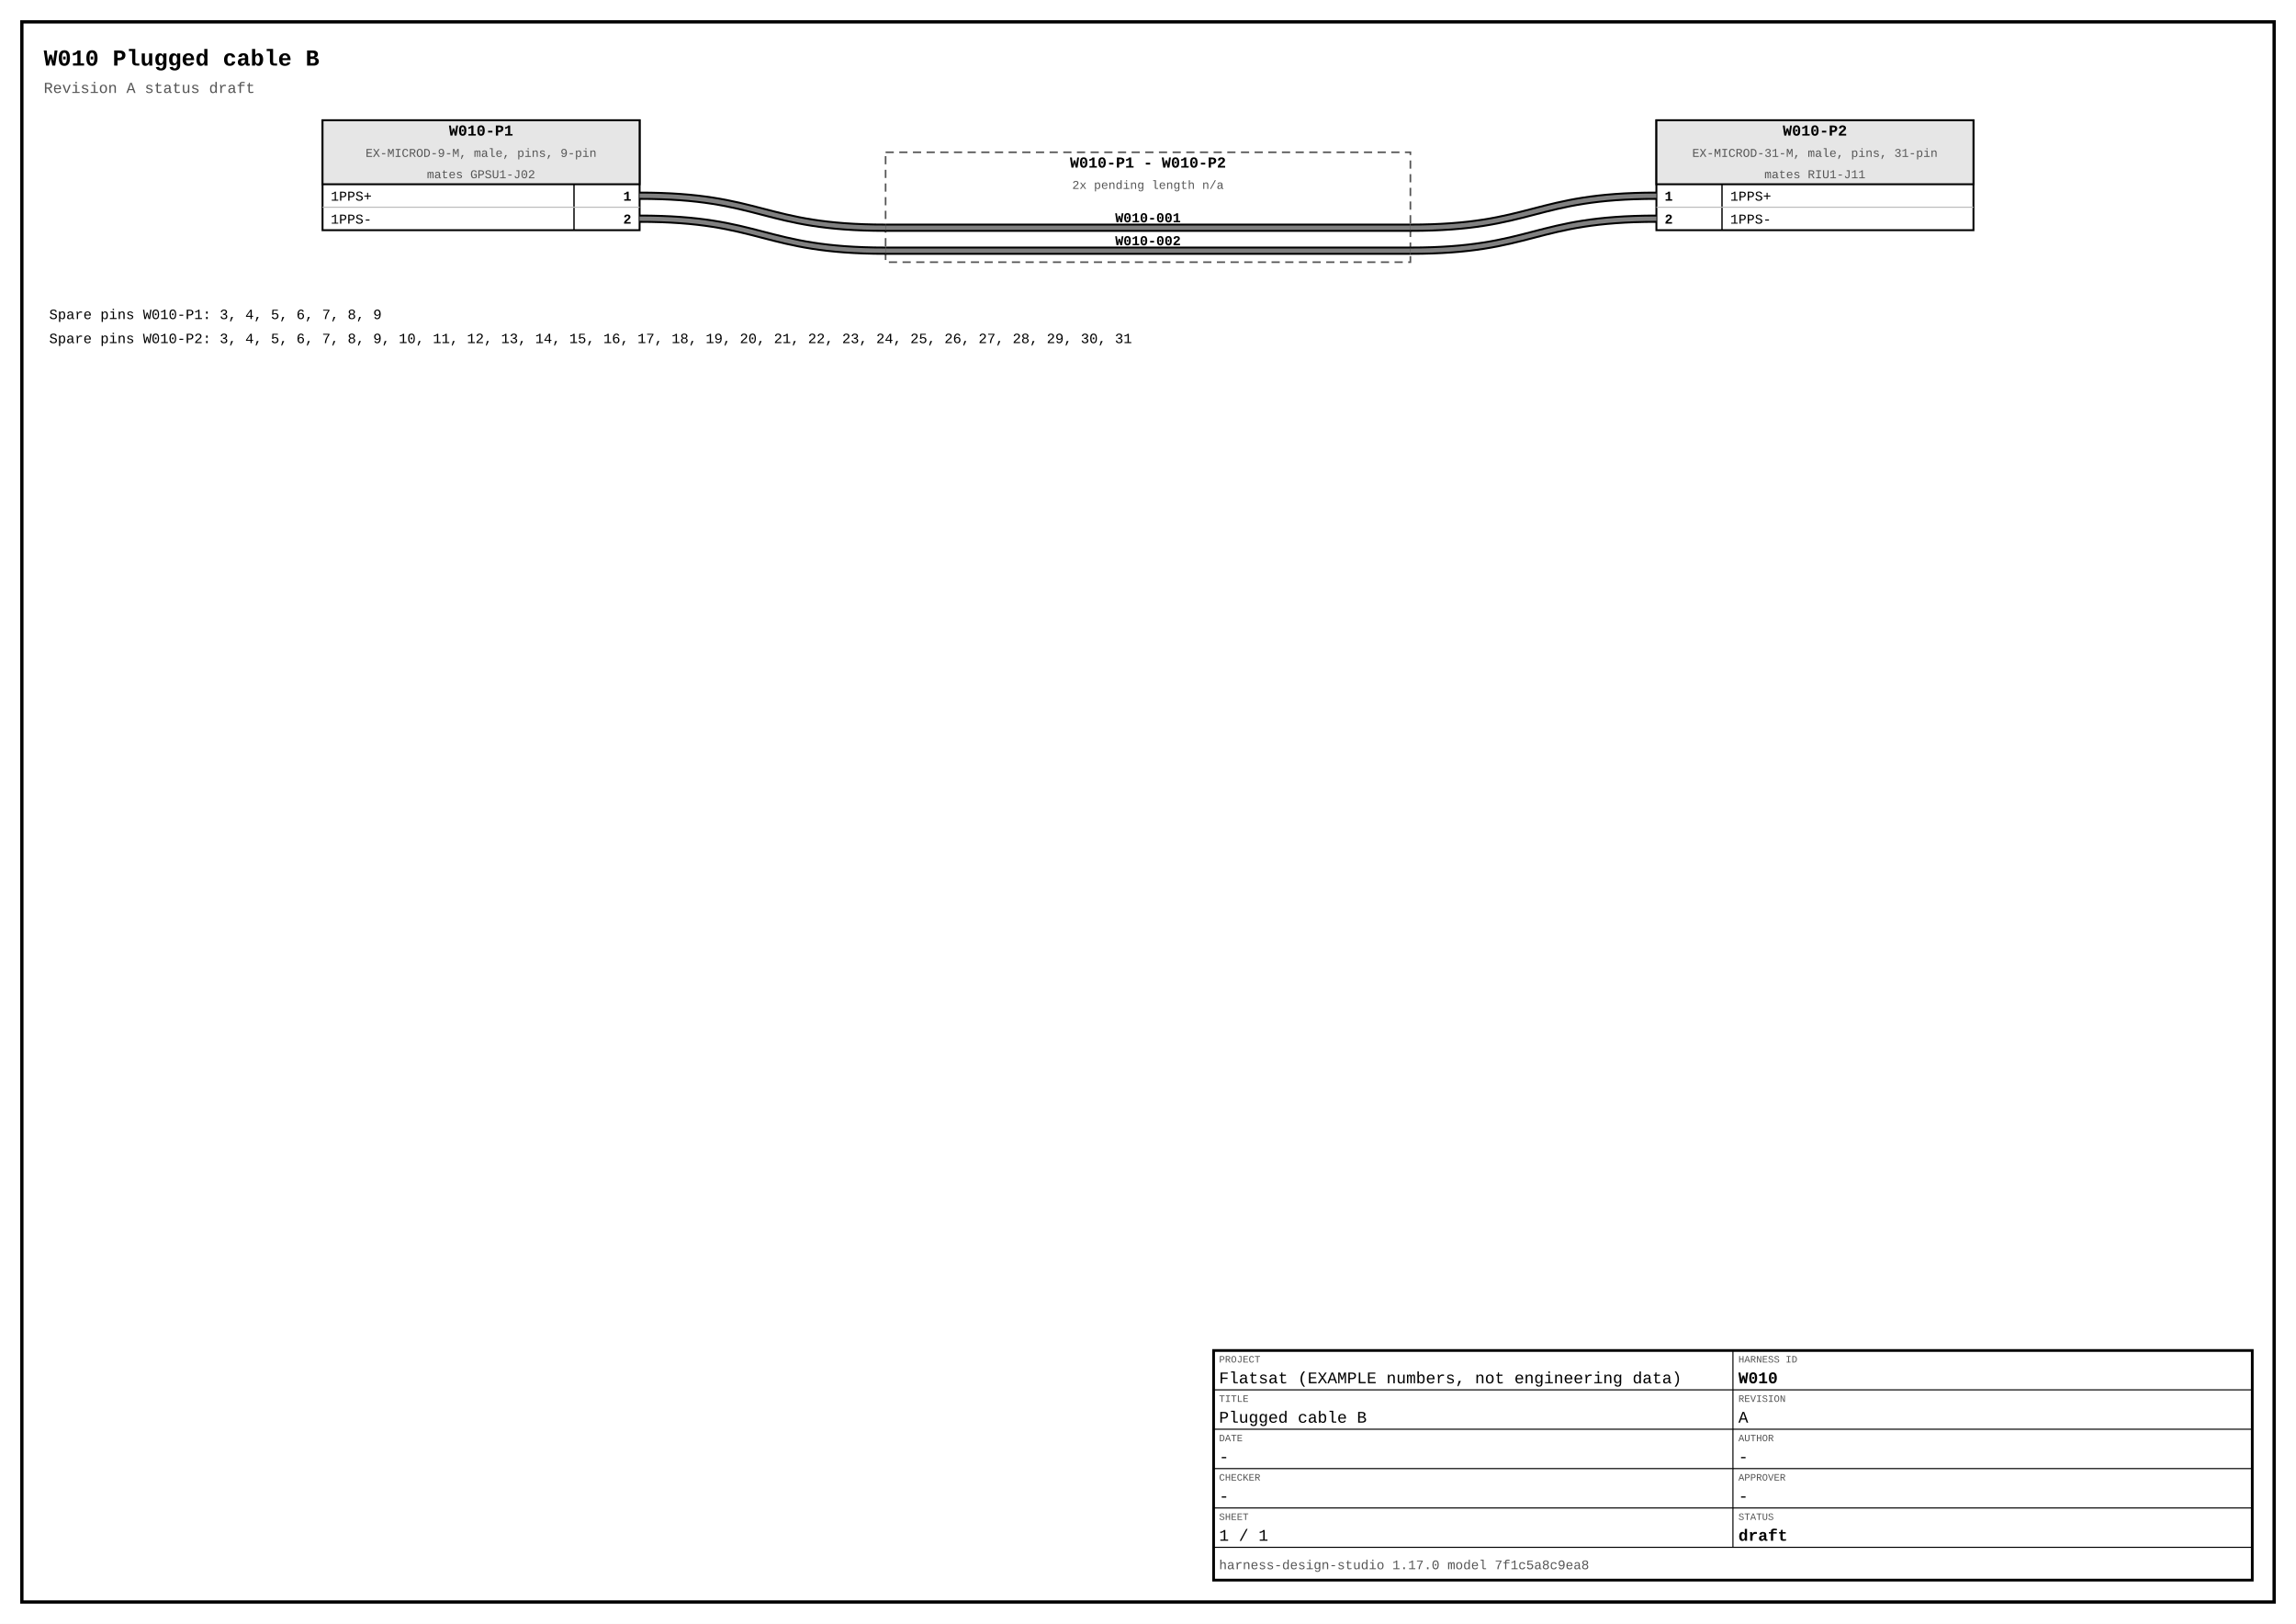
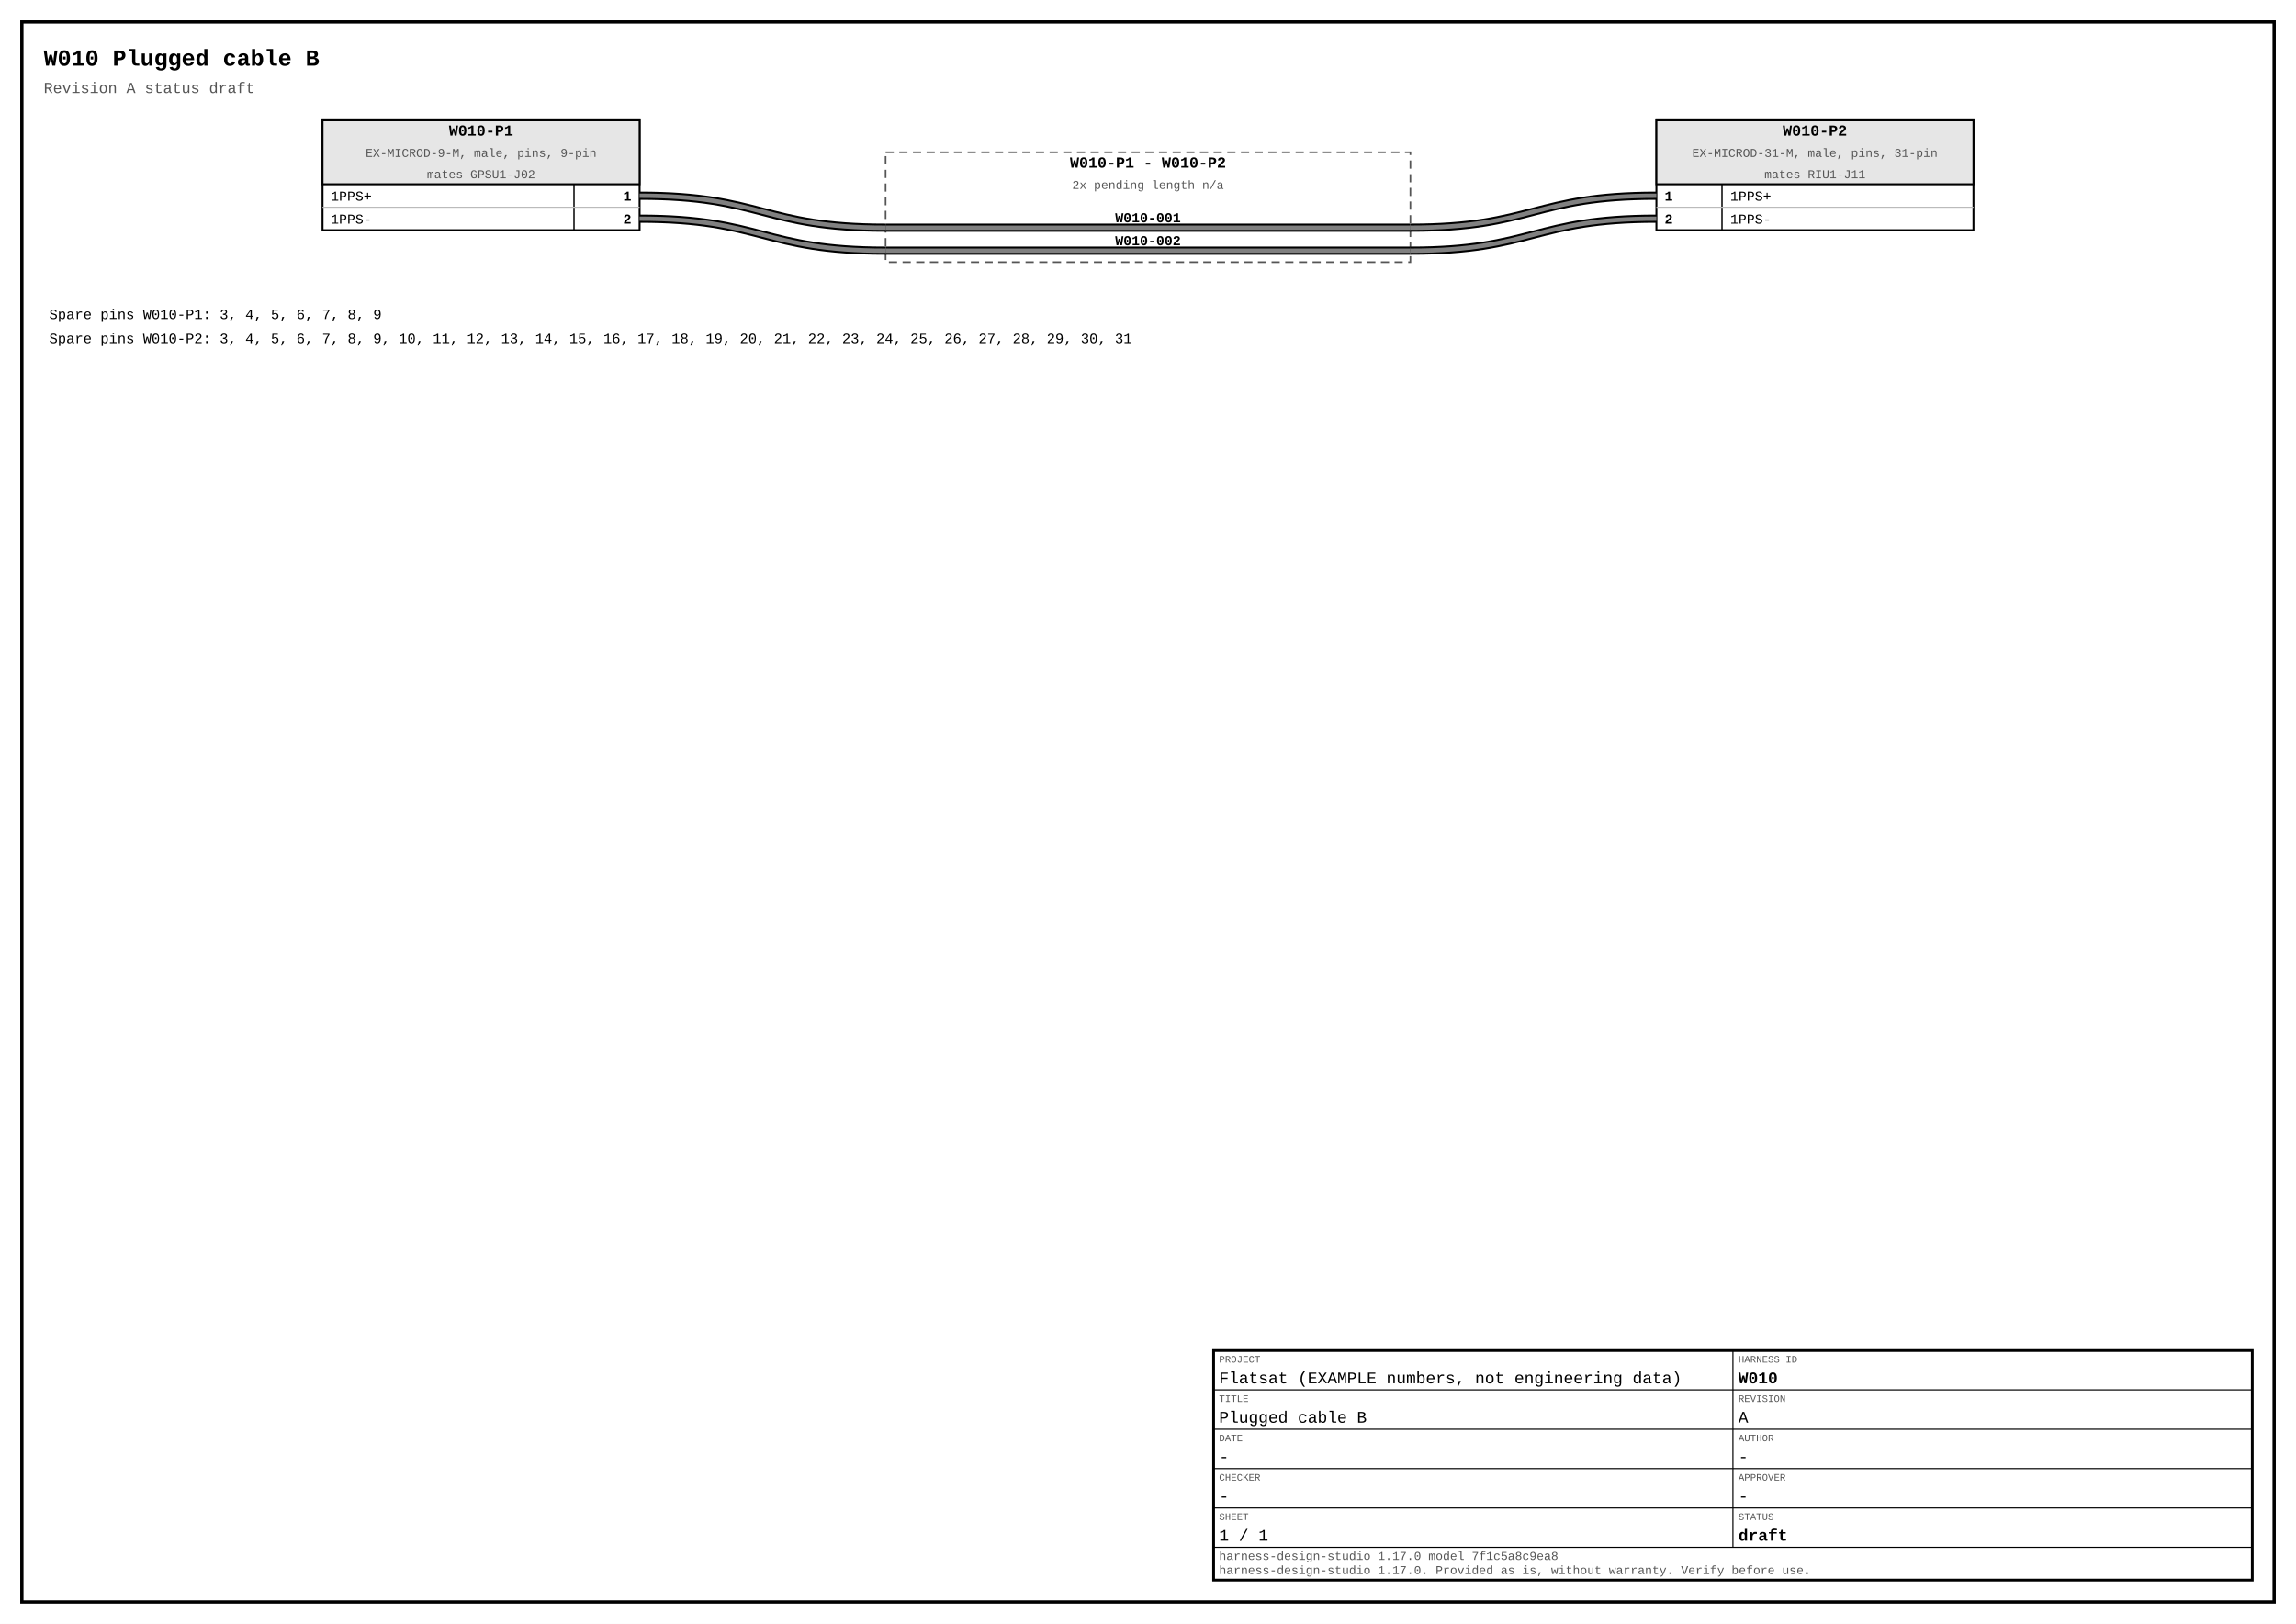
<svg xmlns="http://www.w3.org/2000/svg" width="420mm" height="297mm" viewBox="0 0 420 297" font-family="Courier New, Courier, monospace">
  <rect x="0" y="0" width="420" height="297" fill="#ffffff" />
  <rect x="4" y="4" width="412" height="289" fill="none" stroke="#000000" stroke-width="0.6" />
  <text x="8" y="12" font-size="4.2" font-weight="bold" text-anchor="start" fill="#000000">W010  Plugged cable B</text>
  <text x="8" y="17" font-size="2.8" text-anchor="start" fill="#555555">Revision A  status draft</text>
  <rect x="59" y="22" width="58" height="20.1" fill="#ffffff" stroke="#000000" stroke-width="0.35" />
  <rect x="59" y="22" width="58" height="11.7" fill="#e6e6e6" stroke="#000000" stroke-width="0.35" />
  <text x="88" y="24.8" font-size="2.8" font-weight="bold" text-anchor="middle" fill="#000000">W010-P1</text>
  <text x="88" y="28.7" font-size="2.2" text-anchor="middle" fill="#555555">EX-MICROD-9-M, male, pins, 9-pin</text>
  <text x="88" y="32.6" font-size="2.2" text-anchor="middle" fill="#555555">mates GPSU1-J02</text>
  <line x1="105" y1="33.7" x2="105" y2="42.1" stroke="#000000" stroke-width="0.25" />
  <line x1="59" y1="37.9" x2="117" y2="37.9" stroke="#bbbbbb" stroke-width="0.2" />
  <text x="60.5" y="36.7" font-size="2.5" text-anchor="start" fill="#000000" data-ref="sig/W010-P1/1">1PPS+</text>
  <text x="115.5" y="36.7" font-size="2.5" font-weight="bold" text-anchor="end" fill="#000000" data-ref="pin/W010-P1/1">1</text>
  <text x="60.5" y="40.9" font-size="2.5" text-anchor="start" fill="#000000" data-ref="sig/W010-P1/2">1PPS-</text>
  <text x="115.5" y="40.9" font-size="2.5" font-weight="bold" text-anchor="end" fill="#000000" data-ref="pin/W010-P1/2">2</text>
  <rect x="303" y="22" width="58" height="20.1" fill="#ffffff" stroke="#000000" stroke-width="0.35" />
  <rect x="303" y="22" width="58" height="11.7" fill="#e6e6e6" stroke="#000000" stroke-width="0.35" />
  <text x="332" y="24.8" font-size="2.8" font-weight="bold" text-anchor="middle" fill="#000000">W010-P2</text>
  <text x="332" y="28.7" font-size="2.2" text-anchor="middle" fill="#555555">EX-MICROD-31-M, male, pins, 31-pin</text>
  <text x="332" y="32.6" font-size="2.2" text-anchor="middle" fill="#555555">mates RIU1-J11</text>
  <line x1="315" y1="33.7" x2="315" y2="42.1" stroke="#000000" stroke-width="0.25" />
  <line x1="303" y1="37.9" x2="361" y2="37.9" stroke="#bbbbbb" stroke-width="0.2" />
  <text x="304.5" y="36.7" font-size="2.5" font-weight="bold" text-anchor="start" fill="#000000" data-ref="pin/W010-P2/1">1</text>
  <text x="316.5" y="36.7" font-size="2.5" text-anchor="start" fill="#000000" data-ref="sig/W010-P2/1">1PPS+</text>
  <text x="304.5" y="40.9" font-size="2.5" font-weight="bold" text-anchor="start" fill="#000000" data-ref="pin/W010-P2/2">2</text>
  <text x="316.5" y="40.9" font-size="2.5" text-anchor="start" fill="#000000" data-ref="sig/W010-P2/2">1PPS-</text>
  <rect x="162" y="27.85" width="96" height="20.1" fill="none" stroke="#555555" stroke-width="0.3" stroke-dasharray="1.5 1" />
  <text x="210" y="30.65" font-size="2.8" font-weight="bold" text-anchor="middle" fill="#000000">W010-P1 - W010-P2</text>
  <text x="210" y="34.55" font-size="2.2" text-anchor="middle" fill="#555555">2x  pending  length n/a</text>
  <path d="M 117 35.8 C 139.5 35.8 139.5 41.65 162 41.65" fill="none" stroke="#000000" stroke-width="1.5" />
  <line x1="162" y1="41.65" x2="258" y2="41.65" stroke="#000000" stroke-width="1.5" />
  <path d="M 258 41.65 C 280.5 41.65 280.5 35.8 303 35.8" fill="none" stroke="#000000" stroke-width="1.5" />
  <path d="M 117 35.8 C 139.5 35.8 139.5 41.65 162 41.65" fill="none" stroke="#808080" stroke-width="0.8" />
  <line x1="162" y1="41.65" x2="258" y2="41.65" stroke="#808080" stroke-width="0.8" />
  <path d="M 258 41.65 C 280.5 41.65 280.5 35.8 303 35.8" fill="none" stroke="#808080" stroke-width="0.8" />
  <text x="210" y="40.65" font-size="2.5" font-weight="bold" text-anchor="middle" fill="#000000">W010-001</text>
  <path d="M 117 40 C 139.5 40 139.5 45.85 162 45.85" fill="none" stroke="#000000" stroke-width="1.5" />
  <line x1="162" y1="45.85" x2="258" y2="45.85" stroke="#000000" stroke-width="1.5" />
  <path d="M 258 45.85 C 280.5 45.85 280.5 40 303 40" fill="none" stroke="#000000" stroke-width="1.5" />
  <path d="M 117 40 C 139.5 40 139.5 45.85 162 45.85" fill="none" stroke="#808080" stroke-width="0.8" />
  <line x1="162" y1="45.85" x2="258" y2="45.85" stroke="#808080" stroke-width="0.8" />
  <path d="M 258 45.85 C 280.5 45.85 280.5 40 303 40" fill="none" stroke="#808080" stroke-width="0.8" />
  <text x="210" y="44.85" font-size="2.5" font-weight="bold" text-anchor="middle" fill="#000000">W010-002</text>
  <text x="9" y="58.35" font-size="2.6" text-anchor="start" fill="#000000">Spare pins W010-P1: 3, 4, 5, 6, 7, 8, 9</text>
  <text x="9" y="62.75" font-size="2.6" text-anchor="start" fill="#000000">Spare pins W010-P2: 3, 4, 5, 6, 7, 8, 9, 10, 11, 12, 13, 14, 15, 16, 17, 18, 19, 20, 21, 22, 23, 24, 25, 26, 27, 28, 29, 30, 31</text>
  <rect x="222" y="247" width="190" height="42" fill="none" stroke="#000000" stroke-width="0.5" />
  <line x1="222" y1="247" x2="317" y2="247" stroke="#000000" stroke-width="0.2" />
  <text x="223" y="249.2" font-size="1.8" text-anchor="start" fill="#555555">PROJECT</text>
  <text x="223" y="253" font-size="3" text-anchor="start" fill="#000000">Flatsat (EXAMPLE numbers, not engineering data)</text>
  <line x1="317" y1="247" x2="412" y2="247" stroke="#000000" stroke-width="0.2" />
  <text x="318" y="249.2" font-size="1.8" text-anchor="start" fill="#555555">HARNESS ID</text>
  <text x="318" y="253" font-size="3" font-weight="bold" text-anchor="start" fill="#000000">W010</text>
  <line x1="222" y1="254.2" x2="317" y2="254.2" stroke="#000000" stroke-width="0.2" />
  <text x="223" y="256.4" font-size="1.8" text-anchor="start" fill="#555555">TITLE</text>
  <text x="223" y="260.2" font-size="3" text-anchor="start" fill="#000000">Plugged cable B</text>
  <line x1="317" y1="254.2" x2="412" y2="254.2" stroke="#000000" stroke-width="0.2" />
  <text x="318" y="256.4" font-size="1.8" text-anchor="start" fill="#555555">REVISION</text>
  <text x="318" y="260.2" font-size="3" text-anchor="start" fill="#000000">A</text>
  <line x1="222" y1="261.4" x2="317" y2="261.4" stroke="#000000" stroke-width="0.2" />
  <text x="223" y="263.6" font-size="1.8" text-anchor="start" fill="#555555">DATE</text>
  <text x="223" y="267.4" font-size="3" text-anchor="start" fill="#000000">-</text>
  <line x1="317" y1="261.4" x2="412" y2="261.4" stroke="#000000" stroke-width="0.2" />
  <text x="318" y="263.6" font-size="1.8" text-anchor="start" fill="#555555">AUTHOR</text>
  <text x="318" y="267.4" font-size="3" text-anchor="start" fill="#000000">-</text>
  <line x1="222" y1="268.6" x2="317" y2="268.6" stroke="#000000" stroke-width="0.2" />
  <text x="223" y="270.8" font-size="1.8" text-anchor="start" fill="#555555">CHECKER</text>
  <text x="223" y="274.6" font-size="3" text-anchor="start" fill="#000000">-</text>
  <line x1="317" y1="268.6" x2="412" y2="268.6" stroke="#000000" stroke-width="0.2" />
  <text x="318" y="270.8" font-size="1.8" text-anchor="start" fill="#555555">APPROVER</text>
  <text x="318" y="274.6" font-size="3" text-anchor="start" fill="#000000">-</text>
  <line x1="222" y1="275.8" x2="317" y2="275.8" stroke="#000000" stroke-width="0.2" />
  <text x="223" y="278" font-size="1.8" text-anchor="start" fill="#555555">SHEET</text>
  <text x="223" y="281.8" font-size="3" text-anchor="start" fill="#000000">1 / 1</text>
  <line x1="317" y1="275.8" x2="412" y2="275.8" stroke="#000000" stroke-width="0.2" />
  <text x="318" y="278" font-size="1.8" text-anchor="start" fill="#555555">STATUS</text>
  <text x="318" y="281.8" font-size="3" font-weight="bold" text-anchor="start" fill="#000000">draft</text>
  <line x1="317" y1="247" x2="317" y2="283" stroke="#000000" stroke-width="0.2" />
  <line x1="222" y1="283" x2="412" y2="283" stroke="#000000" stroke-width="0.2" />
-   <text x="223" y="287" font-size="2.4" text-anchor="start" fill="#555555">harness-design-studio 1.17.0 model 7f1c5a8c9ea8</text>
+   <text x="223" y="285.3" font-size="2.2" text-anchor="start" fill="#555555">harness-design-studio 1.17.0 model 7f1c5a8c9ea8</text>
+   <text x="223" y="287.9" font-size="2.2" text-anchor="start" fill="#555555">harness-design-studio 1.17.0. Provided as is, without warranty. Verify before use.</text>
</svg>
